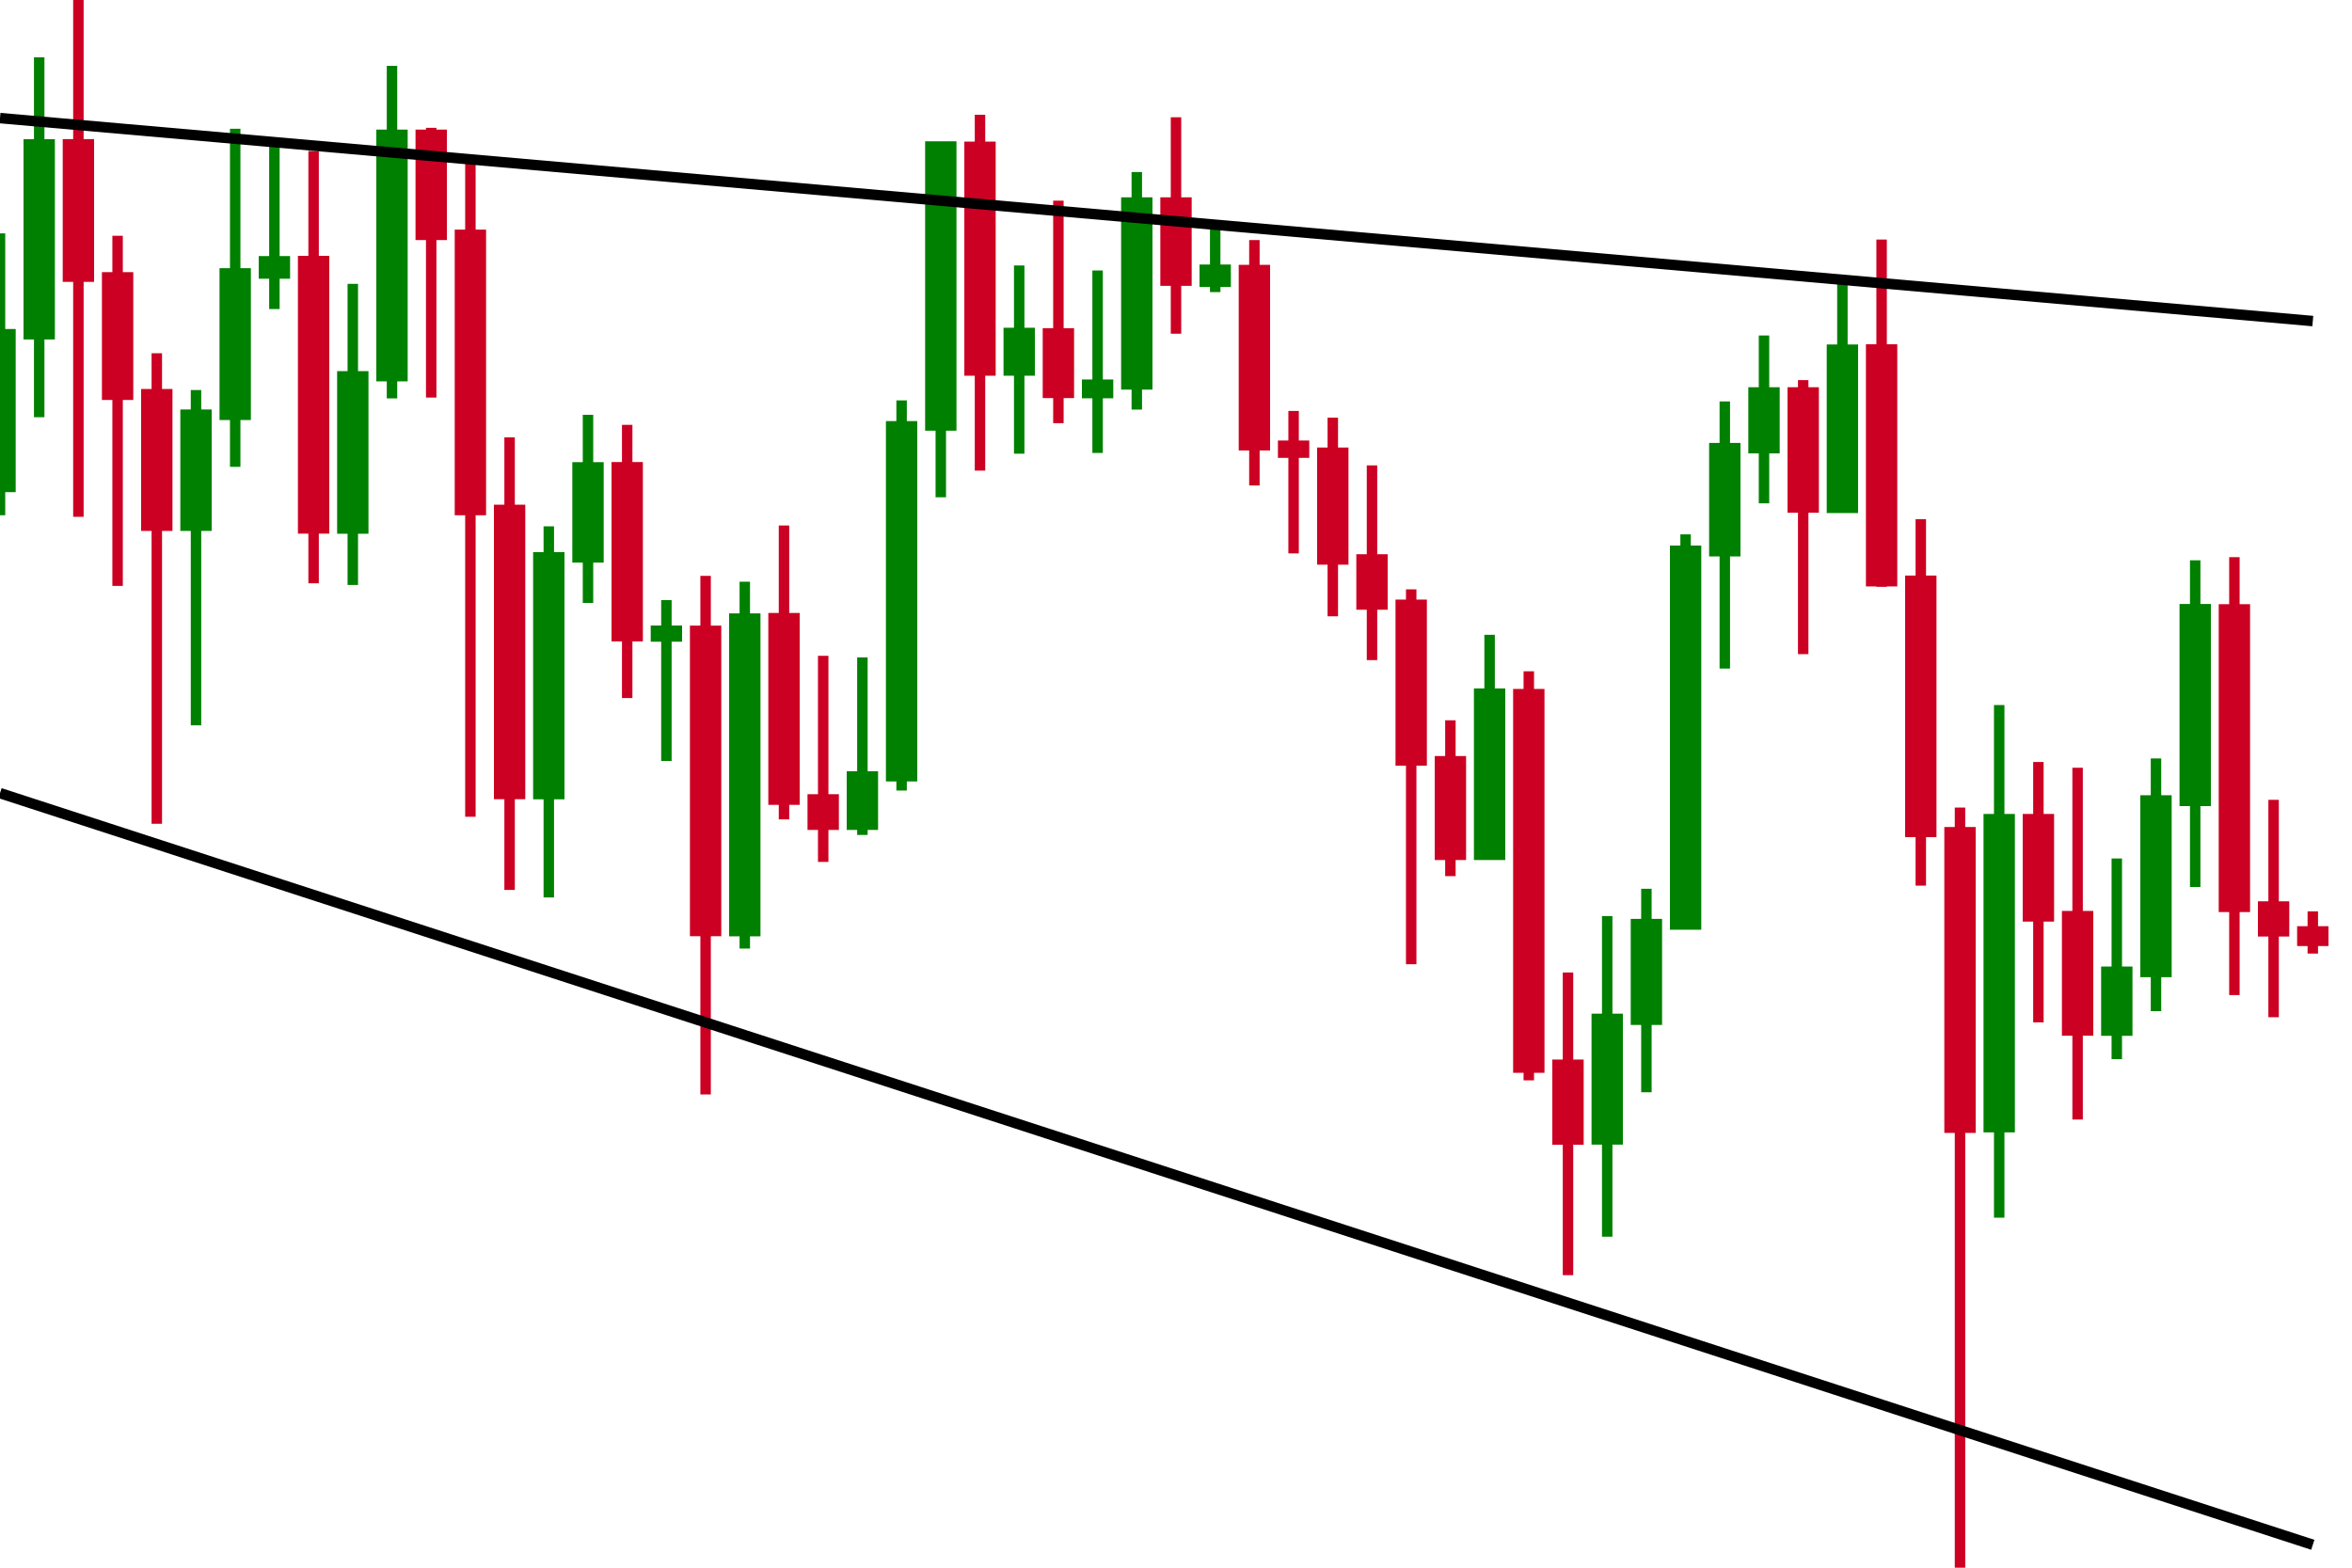
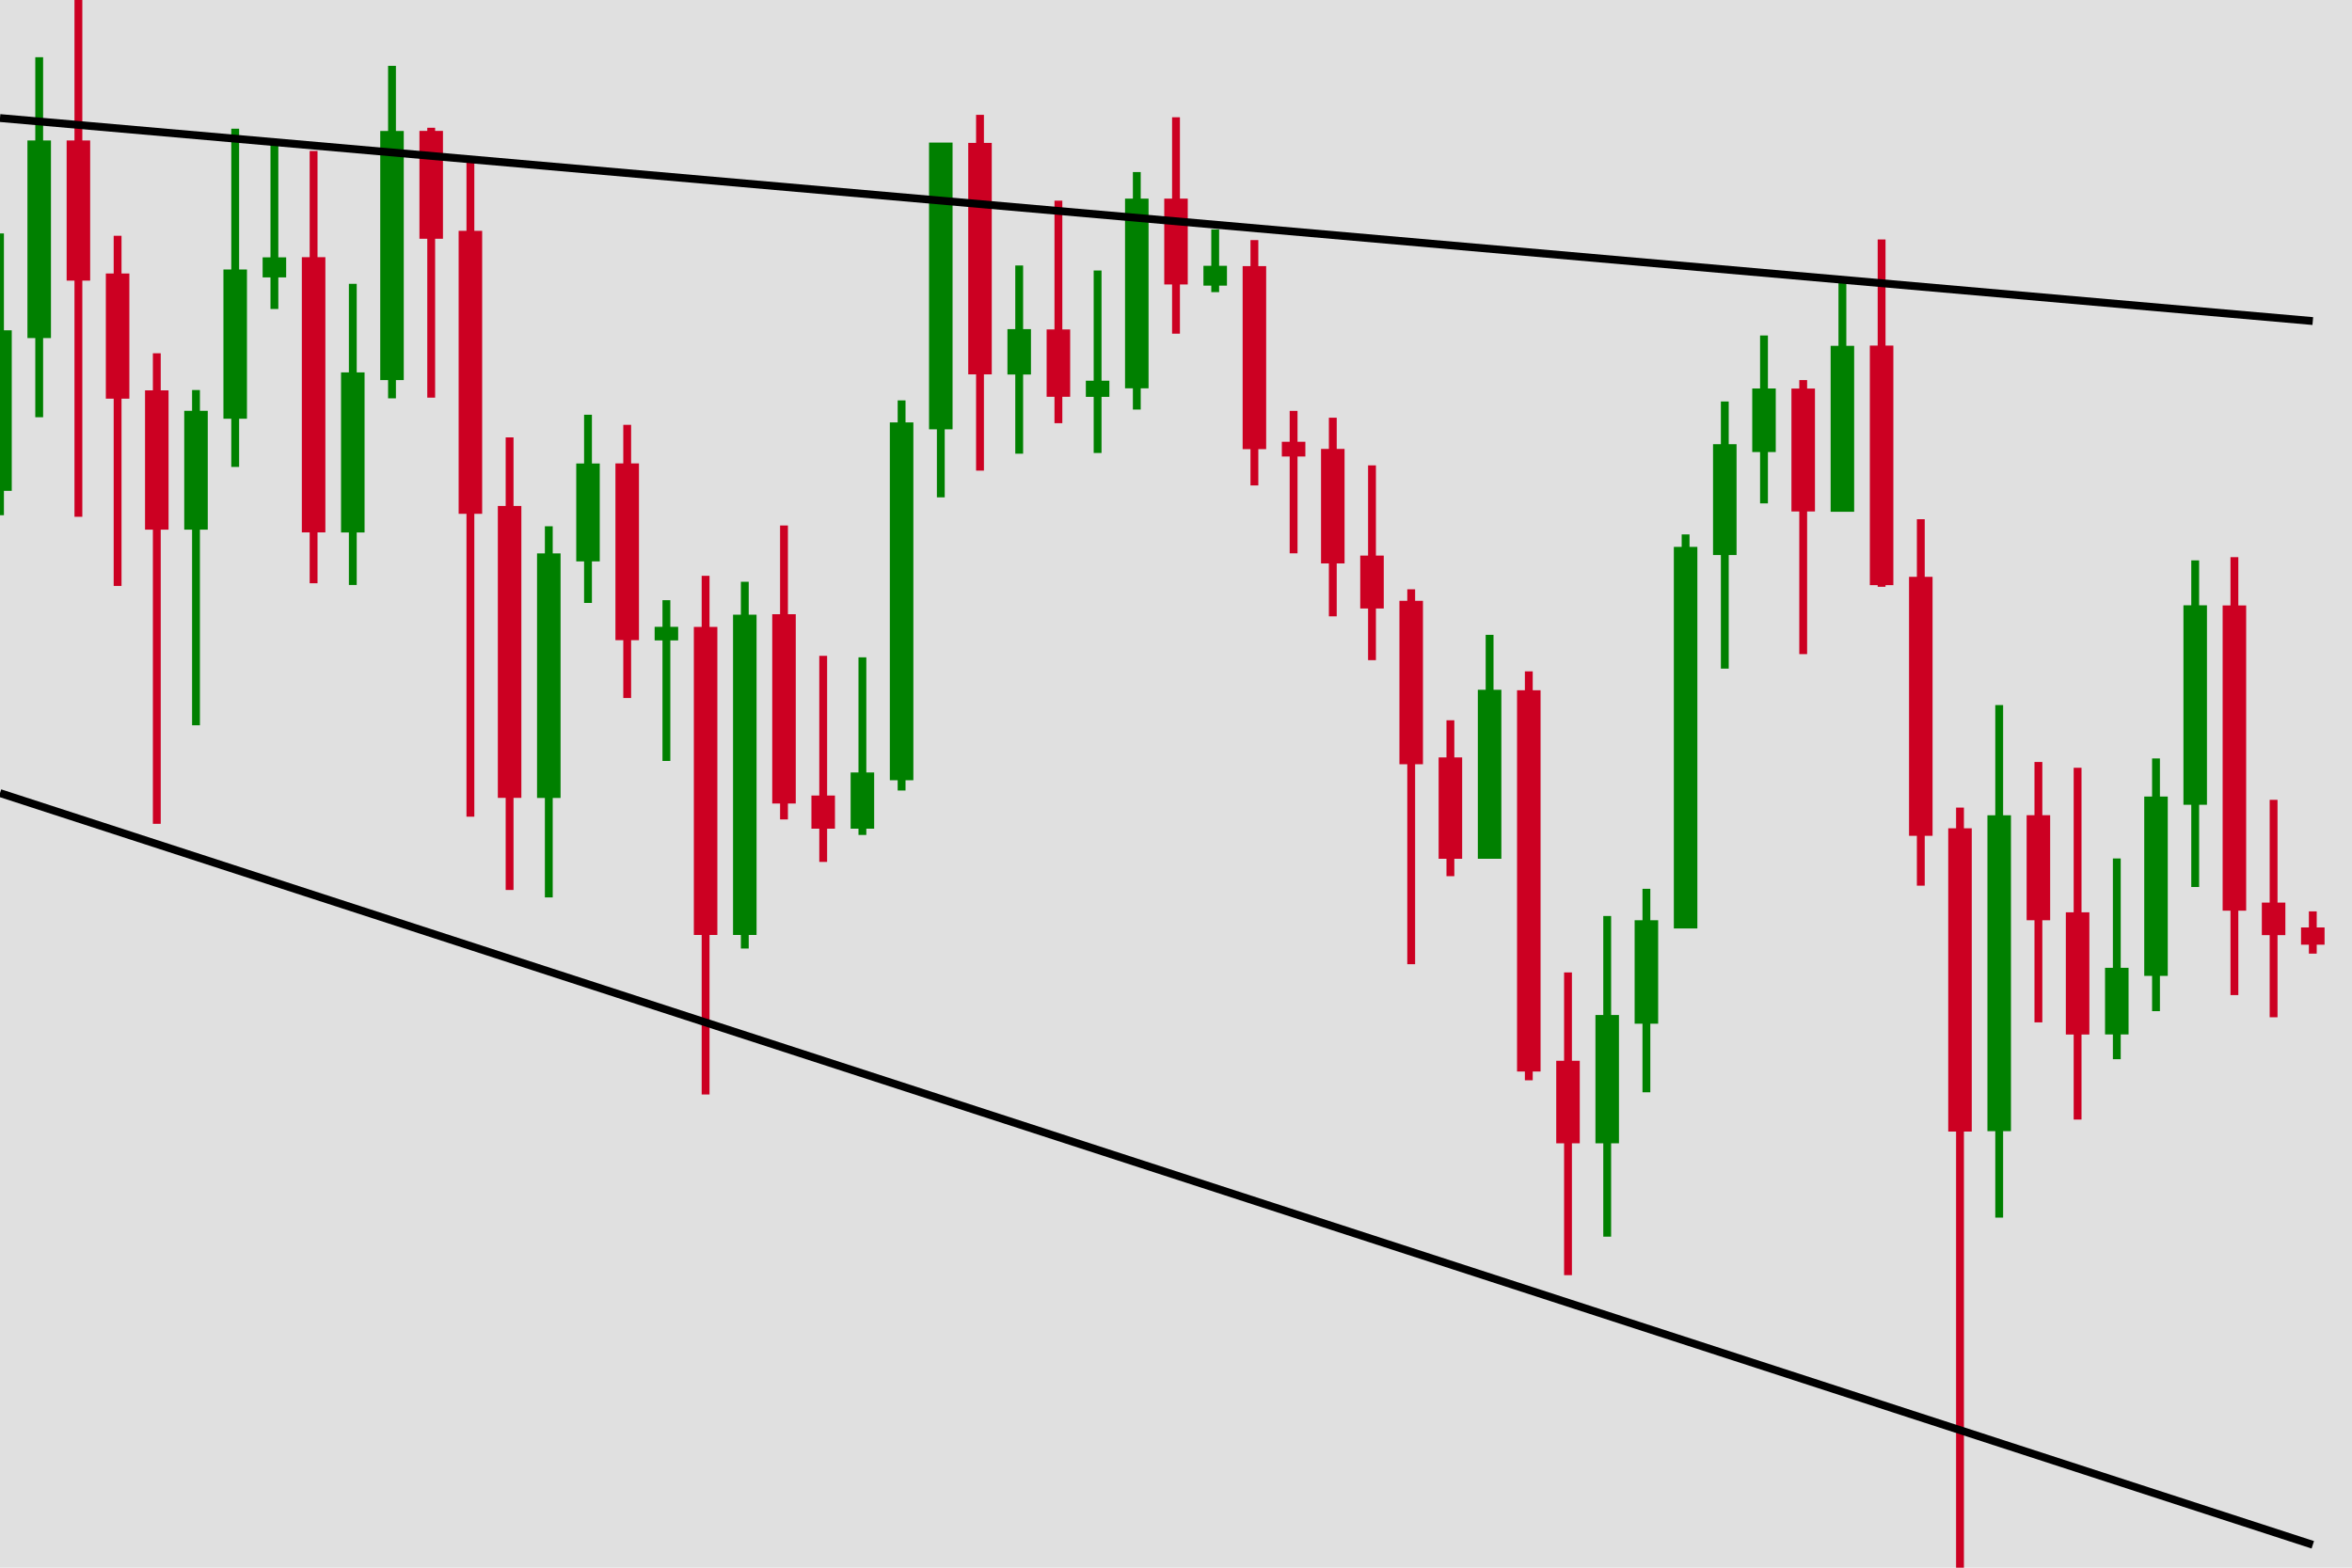
- <svg xmlns="http://www.w3.org/2000/svg" baseProfile="full" height="150" version="1.1" width="225">
+ <svg xmlns="http://www.w3.org/2000/svg" baseProfile="full" height="200" version="1.1" width="300">
  <defs />
-   <rect fill="green" height="14.61" stroke="green" width="2" x="-1.0" y="31.98" />
-   <line stroke="green" x1="0.0" x2="0.0" y1="22.33" y2="49.3" />
-   <rect fill="green" height="18.16" stroke="green" width="2" x="2.75" y="13.82" />
-   <line stroke="green" x1="3.75" x2="3.75" y1="5.48" y2="39.92" />
-   <rect fill="#cc0022" height="12.66" stroke="#cc0022" width="2" x="6.5" y="13.81" />
-   <line stroke="#cc0022" x1="7.5" x2="7.5" y1="0.0" y2="49.45" />
-   <rect fill="#cc0022" height="11.23" stroke="#cc0022" width="2" x="10.25" y="26.54" />
-   <line stroke="#cc0022" x1="11.25" x2="11.25" y1="22.56" y2="56.06" />
-   <rect fill="#cc0022" height="12.58" stroke="#cc0022" width="2" x="14.0" y="37.72" />
-   <line stroke="#cc0022" x1="15.0" x2="15.0" y1="33.8" y2="78.82" />
-   <rect fill="green" height="10.62" stroke="green" width="2" x="17.75" y="39.68" />
-   <line stroke="green" x1="18.75" x2="18.75" y1="37.32" y2="69.4" />
-   <rect fill="green" height="13.53" stroke="green" width="2" x="21.5" y="26.16" />
-   <line stroke="green" x1="22.5" x2="22.5" y1="12.32" y2="44.67" />
-   <rect fill="green" height="1.17" stroke="green" width="2" x="25.25" y="25.0" />
-   <line stroke="green" x1="26.25" x2="26.25" y1="13.42" y2="29.57" />
-   <rect fill="#cc0022" height="25.58" stroke="#cc0022" width="2" x="29.0" y="24.98" />
-   <line stroke="#cc0022" x1="30.0" x2="30.0" y1="14.45" y2="55.81" />
-   <rect fill="green" height="14.56" stroke="green" width="2" x="32.75" y="36.01" />
-   <line stroke="green" x1="33.75" x2="33.75" y1="27.16" y2="55.97" />
-   <rect fill="green" height="23.09" stroke="green" width="2" x="36.5" y="12.9" />
-   <line stroke="green" x1="37.5" x2="37.5" y1="6.3" y2="38.12" />
-   <rect fill="#cc0022" height="9.57" stroke="#cc0022" width="2" x="40.25" y="12.9" />
-   <line stroke="#cc0022" x1="41.25" x2="41.25" y1="12.23" y2="38.04" />
-   <rect fill="#cc0022" height="26.33" stroke="#cc0022" width="2" x="44.0" y="22.47" />
-   <line stroke="#cc0022" x1="45.0" x2="45.0" y1="15.39" y2="78.15" />
-   <rect fill="#cc0022" height="27.18" stroke="#cc0022" width="2" x="47.75" y="48.79" />
-   <line stroke="#cc0022" x1="48.75" x2="48.75" y1="41.85" y2="85.15" />
-   <rect fill="green" height="22.65" stroke="green" width="2" x="51.5" y="53.33" />
-   <line stroke="green" x1="52.5" x2="52.5" y1="50.36" y2="85.87" />
-   <rect fill="green" height="8.61" stroke="green" width="2" x="55.25" y="44.72" />
-   <line stroke="green" x1="56.25" x2="56.25" y1="39.69" y2="57.69" />
-   <rect fill="#cc0022" height="16.16" stroke="#cc0022" width="2" x="59.0" y="44.71" />
-   <line stroke="#cc0022" x1="60.0" x2="60.0" y1="40.65" y2="66.79" />
-   <rect fill="green" height="0.55" stroke="green" width="2" x="62.75" y="60.35" />
-   <line stroke="green" x1="63.75" x2="63.75" y1="57.42" y2="72.81" />
-   <rect fill="#cc0022" height="28.72" stroke="#cc0022" width="2" x="66.5" y="60.36" />
-   <line stroke="#cc0022" x1="67.5" x2="67.5" y1="55.1" y2="104.72" />
-   <rect fill="green" height="29.9" stroke="green" width="2" x="70.25" y="59.19" />
-   <line stroke="green" x1="71.25" x2="71.25" y1="55.66" y2="90.76" />
-   <rect fill="#cc0022" height="17.36" stroke="#cc0022" width="2" x="74.0" y="59.15" />
-   <line stroke="#cc0022" x1="75.0" x2="75.0" y1="50.28" y2="78.4" />
-   <rect fill="#cc0022" height="2.42" stroke="#cc0022" width="2" x="77.75" y="76.49" />
-   <line stroke="#cc0022" x1="78.75" x2="78.75" y1="62.75" y2="82.47" />
-   <rect fill="green" height="4.62" stroke="green" width="2" x="81.5" y="74.29" />
-   <line stroke="green" x1="82.5" x2="82.5" y1="62.9" y2="79.89" />
-   <rect fill="green" height="33.48" stroke="green" width="2" x="85.25" y="40.79" />
-   <line stroke="green" x1="86.25" x2="86.25" y1="38.31" y2="75.64" />
-   <rect fill="green" height="26.69" stroke="green" width="2" x="89.0" y="14.02" />
-   <line stroke="green" x1="90.0" x2="90.0" y1="13.8" y2="47.58" />
-   <rect fill="#cc0022" height="21.4" stroke="#cc0022" width="2" x="92.75" y="14.05" />
-   <line stroke="#cc0022" x1="93.75" x2="93.75" y1="10.98" y2="45.03" />
-   <rect fill="green" height="3.59" stroke="green" width="2" x="96.5" y="31.86" />
-   <line stroke="green" x1="97.5" x2="97.5" y1="25.4" y2="43.41" />
-   <rect fill="#cc0022" height="5.69" stroke="#cc0022" width="2" x="100.25" y="31.9" />
-   <line stroke="#cc0022" x1="101.25" x2="101.25" y1="19.2" y2="40.49" />
-   <rect fill="green" height="0.8" stroke="green" width="2" x="104.0" y="36.81" />
-   <line stroke="green" x1="105.0" x2="105.0" y1="25.88" y2="43.34" />
-   <rect fill="green" height="17.4" stroke="green" width="2" x="107.75" y="19.38" />
-   <line stroke="green" x1="108.75" x2="108.75" y1="16.46" y2="39.19" />
-   <rect fill="#cc0022" height="7.47" stroke="#cc0022" width="2" x="111.5" y="19.38" />
-   <line stroke="#cc0022" x1="112.5" x2="112.5" y1="11.22" y2="31.93" />
-   <rect fill="green" height="1.15" stroke="green" width="2" x="115.25" y="25.81" />
-   <line stroke="green" x1="116.25" x2="116.25" y1="21.95" y2="27.95" />
-   <rect fill="#cc0022" height="16.76" stroke="#cc0022" width="2" x="119.0" y="25.84" />
-   <line stroke="#cc0022" x1="120.0" x2="120.0" y1="22.97" y2="46.45" />
-   <rect fill="#cc0022" height="0.66" stroke="#cc0022" width="2" x="122.75" y="42.65" />
-   <line stroke="#cc0022" x1="123.75" x2="123.75" y1="39.32" y2="52.95" />
-   <rect fill="#cc0022" height="10.21" stroke="#cc0022" width="2" x="126.5" y="43.32" />
-   <line stroke="#cc0022" x1="127.5" x2="127.5" y1="39.96" y2="58.97" />
-   <rect fill="#cc0022" height="4.31" stroke="#cc0022" width="2" x="130.25" y="53.53" />
-   <line stroke="#cc0022" x1="131.25" x2="131.25" y1="44.53" y2="63.16" />
-   <rect fill="#cc0022" height="14.89" stroke="#cc0022" width="2" x="134.0" y="57.87" />
-   <line stroke="#cc0022" x1="135.0" x2="135.0" y1="56.39" y2="92.26" />
-   <rect fill="#cc0022" height="8.95" stroke="#cc0022" width="2" x="137.75" y="72.84" />
-   <line stroke="#cc0022" x1="138.75" x2="138.75" y1="68.92" y2="83.83" />
-   <rect fill="green" height="15.42" stroke="green" width="2" x="141.5" y="66.37" />
-   <line stroke="green" x1="142.5" x2="142.5" y1="60.74" y2="81.91" />
-   <rect fill="#cc0022" height="35.73" stroke="#cc0022" width="2" x="145.25" y="66.42" />
-   <line stroke="#cc0022" x1="146.25" x2="146.25" y1="64.23" y2="103.37" />
-   <rect fill="#cc0022" height="7.15" stroke="#cc0022" width="2" x="149.0" y="101.88" />
-   <line stroke="#cc0022" x1="150.0" x2="150.0" y1="93.05" y2="122.01" />
-   <rect fill="green" height="11.53" stroke="green" width="2" x="152.75" y="97.49" />
-   <line stroke="green" x1="153.75" x2="153.75" y1="87.65" y2="118.33" />
-   <rect fill="green" height="9.15" stroke="green" width="2" x="156.5" y="88.42" />
-   <line stroke="green" x1="157.5" x2="157.5" y1="85.04" y2="104.51" />
-   <rect fill="green" height="35.76" stroke="green" width="2" x="160.25" y="52.7" />
-   <line stroke="green" x1="161.25" x2="161.25" y1="51.13" y2="88.46" />
-   <rect fill="green" height="9.86" stroke="green" width="2" x="164.0" y="42.88" />
-   <line stroke="green" x1="165.0" x2="165.0" y1="38.41" y2="63.97" />
-   <rect fill="green" height="5.33" stroke="green" width="2" x="167.75" y="37.55" />
-   <line stroke="green" x1="168.75" x2="168.75" y1="32.1" y2="48.16" />
-   <rect fill="#cc0022" height="11.01" stroke="#cc0022" width="2" x="171.5" y="37.55" />
-   <line stroke="#cc0022" x1="172.5" x2="172.5" y1="36.37" y2="62.59" />
-   <rect fill="green" height="15.13" stroke="green" width="2" x="175.25" y="33.46" />
-   <line stroke="green" x1="176.25" x2="176.25" y1="26.5" y2="48.76" />
-   <rect fill="#cc0022" height="22.17" stroke="#cc0022" width="2" x="179.0" y="33.44" />
-   <line stroke="#cc0022" x1="180.0" x2="180.0" y1="22.92" y2="56.14" />
-   <rect fill="#cc0022" height="24.03" stroke="#cc0022" width="2" x="182.75" y="55.57" />
-   <line stroke="#cc0022" x1="183.75" x2="183.75" y1="49.68" y2="84.74" />
-   <rect fill="#cc0022" height="28.27" stroke="#cc0022" width="2" x="186.5" y="79.63" />
-   <line stroke="#cc0022" x1="187.5" x2="187.5" y1="77.27" y2="150.0" />
-   <rect fill="green" height="29.47" stroke="green" width="2" x="190.25" y="78.38" />
-   <line stroke="green" x1="191.25" x2="191.25" y1="67.46" y2="116.51" />
-   <rect fill="#cc0022" height="9.3" stroke="#cc0022" width="2" x="194.0" y="78.38" />
-   <line stroke="#cc0022" x1="195.0" x2="195.0" y1="72.91" y2="97.82" />
-   <rect fill="#cc0022" height="10.94" stroke="#cc0022" width="2" x="197.75" y="87.66" />
-   <line stroke="#cc0022" x1="198.75" x2="198.75" y1="73.46" y2="107.12" />
-   <rect fill="green" height="5.63" stroke="green" width="2" x="201.5" y="92.98" />
-   <line stroke="green" x1="202.5" x2="202.5" y1="82.14" y2="101.34" />
-   <rect fill="green" height="16.41" stroke="green" width="2" x="205.25" y="76.59" />
-   <line stroke="green" x1="206.25" x2="206.25" y1="72.57" y2="96.75" />
-   <rect fill="green" height="18.34" stroke="green" width="2" x="209.0" y="58.29" />
-   <line stroke="green" x1="210.0" x2="210.0" y1="53.61" y2="84.87" />
-   <rect fill="#cc0022" height="28.46" stroke="#cc0022" width="2" x="212.75" y="58.31" />
-   <line stroke="#cc0022" x1="213.75" x2="213.75" y1="53.31" y2="95.21" />
-   <rect fill="#cc0022" height="2.37" stroke="#cc0022" width="2" x="216.5" y="86.74" />
-   <line stroke="#cc0022" x1="217.5" x2="217.5" y1="76.53" y2="97.33" />
-   <rect fill="#cc0022" height="0.9" stroke="#cc0022" width="2" x="220.25" y="89.12" />
-   <line stroke="#cc0022" x1="221.25" x2="221.25" y1="87.2" y2="91.24" />
-   <line stroke="black" stroke-width="1" x1="0.0" x2="221.25" y1="75.89" y2="147.81" />
-   <line stroke="black" stroke-width="1" x1="0.0" x2="221.25" y1="11.3" y2="30.72" />
+   <rect width="100%" height="100%" fill="#e0e0e0" />
+   <rect fill="green" height="19.48" stroke="green" width="2" x="-1.0" y="42.64" />
+   <line stroke="green" x1="0.0" x2="0.0" y1="29.78" y2="65.73" />
+   <rect fill="green" height="24.21" stroke="green" width="2" x="4.0" y="18.42" />
+   <line stroke="green" x1="5.0" x2="5.0" y1="7.3" y2="53.23" />
+   <rect fill="#cc0022" height="16.88" stroke="#cc0022" width="2" x="9.0" y="18.42" />
+   <line stroke="#cc0022" x1="10.0" x2="10.0" y1="0.0" y2="65.93" />
+   <rect fill="#cc0022" height="14.97" stroke="#cc0022" width="2" x="14.0" y="35.39" />
+   <line stroke="#cc0022" x1="15.0" x2="15.0" y1="30.08" y2="74.75" />
+   <rect fill="#cc0022" height="16.77" stroke="#cc0022" width="2" x="19.0" y="50.3" />
+   <line stroke="#cc0022" x1="20.0" x2="20.0" y1="45.07" y2="105.1" />
+   <rect fill="green" height="14.16" stroke="green" width="2" x="24.0" y="52.91" />
+   <line stroke="green" x1="25.0" x2="25.0" y1="49.76" y2="92.53" />
+   <rect fill="green" height="18.04" stroke="green" width="2" x="29.0" y="34.88" />
+   <line stroke="green" x1="30.0" x2="30.0" y1="16.42" y2="59.57" />
+   <rect fill="green" height="1.56" stroke="green" width="2" x="34.0" y="33.33" />
+   <line stroke="green" x1="35.0" x2="35.0" y1="17.9" y2="39.42" />
+   <rect fill="#cc0022" height="34.11" stroke="#cc0022" width="2" x="39.0" y="33.31" />
+   <line stroke="#cc0022" x1="40.0" x2="40.0" y1="19.26" y2="74.41" />
+   <rect fill="green" height="19.42" stroke="green" width="2" x="44.0" y="48.01" />
+   <line stroke="green" x1="45.0" x2="45.0" y1="36.21" y2="74.63" />
+   <rect fill="green" height="30.78" stroke="green" width="2" x="49.0" y="17.21" />
+   <line stroke="green" x1="50.0" x2="50.0" y1="8.4" y2="50.82" />
+   <rect fill="#cc0022" height="12.76" stroke="#cc0022" width="2" x="54.0" y="17.2" />
+   <line stroke="#cc0022" x1="55.0" x2="55.0" y1="16.3" y2="50.73" />
+   <rect fill="#cc0022" height="35.1" stroke="#cc0022" width="2" x="59.0" y="29.95" />
+   <line stroke="#cc0022" x1="60.0" x2="60.0" y1="20.52" y2="104.19" />
+   <rect fill="#cc0022" height="36.24" stroke="#cc0022" width="2" x="64.0" y="65.05" />
+   <line stroke="#cc0022" x1="65.0" x2="65.0" y1="55.8" y2="113.54" />
+   <rect fill="green" height="30.2" stroke="green" width="2" x="69.0" y="71.1" />
+   <line stroke="green" x1="70.0" x2="70.0" y1="67.14" y2="114.49" />
+   <rect fill="green" height="11.49" stroke="green" width="2" x="74.0" y="59.63" />
+   <line stroke="green" x1="75.0" x2="75.0" y1="52.91" y2="76.92" />
+   <rect fill="#cc0022" height="21.55" stroke="#cc0022" width="2" x="79.0" y="59.62" />
+   <line stroke="#cc0022" x1="80.0" x2="80.0" y1="54.2" y2="89.05" />
+   <rect fill="green" height="0.73" stroke="green" width="2" x="84.0" y="80.47" />
+   <line stroke="green" x1="85.0" x2="85.0" y1="76.57" y2="97.08" />
+   <rect fill="#cc0022" height="38.3" stroke="#cc0022" width="2" x="89.0" y="80.48" />
+   <line stroke="#cc0022" x1="90.0" x2="90.0" y1="73.46" y2="139.63" />
+   <rect fill="green" height="39.86" stroke="green" width="2" x="94.0" y="78.92" />
+   <line stroke="green" x1="95.0" x2="95.0" y1="74.22" y2="121.01" />
+   <rect fill="#cc0022" height="23.15" stroke="#cc0022" width="2" x="99.0" y="78.86" />
+   <line stroke="#cc0022" x1="100.0" x2="100.0" y1="67.04" y2="104.54" />
+   <rect fill="#cc0022" height="3.23" stroke="#cc0022" width="2" x="104.0" y="101.99" />
+   <line stroke="#cc0022" x1="105.0" x2="105.0" y1="83.67" y2="109.96" />
+   <rect fill="green" height="6.17" stroke="green" width="2" x="109.0" y="99.05" />
+   <line stroke="green" x1="110.0" x2="110.0" y1="83.86" y2="106.52" />
+   <rect fill="green" height="44.65" stroke="green" width="2" x="114.0" y="54.39" />
+   <line stroke="green" x1="115.0" x2="115.0" y1="51.08" y2="100.85" />
+   <rect fill="green" height="35.58" stroke="green" width="2" x="119.0" y="18.69" />
+   <line stroke="green" x1="120.0" x2="120.0" y1="18.41" y2="63.45" />
+   <rect fill="#cc0022" height="28.53" stroke="#cc0022" width="2" x="124.0" y="18.73" />
+   <line stroke="#cc0022" x1="125.0" x2="125.0" y1="14.65" y2="60.04" />
+   <rect fill="green" height="4.79" stroke="green" width="2" x="129.0" y="42.49" />
+   <line stroke="green" x1="130.0" x2="130.0" y1="33.87" y2="57.88" />
+   <rect fill="#cc0022" height="7.59" stroke="#cc0022" width="2" x="134.0" y="42.53" />
+   <line stroke="#cc0022" x1="135.0" x2="135.0" y1="25.6" y2="53.99" />
+   <rect fill="green" height="1.06" stroke="green" width="2" x="139.0" y="49.07" />
+   <line stroke="green" x1="140.0" x2="140.0" y1="34.51" y2="57.79" />
+   <rect fill="green" height="23.2" stroke="green" width="2" x="144.0" y="25.84" />
+   <line stroke="green" x1="145.0" x2="145.0" y1="21.95" y2="52.25" />
+   <rect fill="#cc0022" height="9.95" stroke="#cc0022" width="2" x="149.0" y="25.84" />
+   <line stroke="#cc0022" x1="150.0" x2="150.0" y1="14.96" y2="42.57" />
+   <rect fill="green" height="1.53" stroke="green" width="2" x="154.0" y="34.41" />
+   <line stroke="green" x1="155.0" x2="155.0" y1="29.27" y2="37.27" />
+   <rect fill="#cc0022" height="22.35" stroke="#cc0022" width="2" x="159.0" y="34.45" />
+   <line stroke="#cc0022" x1="160.0" x2="160.0" y1="30.63" y2="61.93" />
+   <rect fill="#cc0022" height="0.88" stroke="#cc0022" width="2" x="164.0" y="56.86" />
+   <line stroke="#cc0022" x1="165.0" x2="165.0" y1="52.42" y2="70.59" />
+   <rect fill="#cc0022" height="13.61" stroke="#cc0022" width="2" x="169.0" y="57.77" />
+   <line stroke="#cc0022" x1="170.0" x2="170.0" y1="53.29" y2="78.63" />
+   <rect fill="#cc0022" height="5.75" stroke="#cc0022" width="2" x="174.0" y="71.38" />
+   <line stroke="#cc0022" x1="175.0" x2="175.0" y1="59.37" y2="84.22" />
+   <rect fill="#cc0022" height="19.85" stroke="#cc0022" width="2" x="179.0" y="77.15" />
+   <line stroke="#cc0022" x1="180.0" x2="180.0" y1="75.18" y2="123.01" />
+   <rect fill="#cc0022" height="11.93" stroke="#cc0022" width="2" x="184.0" y="97.13" />
+   <line stroke="#cc0022" x1="185.0" x2="185.0" y1="91.89" y2="111.78" />
+   <rect fill="green" height="20.56" stroke="green" width="2" x="189.0" y="88.5" />
+   <line stroke="green" x1="190.0" x2="190.0" y1="80.99" y2="109.21" />
+   <rect fill="#cc0022" height="47.64" stroke="#cc0022" width="2" x="194.0" y="88.56" />
+   <line stroke="#cc0022" x1="195.0" x2="195.0" y1="85.65" y2="137.82" />
+   <rect fill="#cc0022" height="9.53" stroke="#cc0022" width="2" x="199.0" y="135.83" />
+   <line stroke="#cc0022" x1="200.0" x2="200.0" y1="124.06" y2="162.68" />
+   <rect fill="green" height="15.37" stroke="green" width="2" x="204.0" y="129.99" />
+   <line stroke="green" x1="205.0" x2="205.0" y1="116.86" y2="157.77" />
+   <rect fill="green" height="12.2" stroke="green" width="2" x="209.0" y="117.9" />
+   <line stroke="green" x1="210.0" x2="210.0" y1="113.39" y2="139.35" />
+   <rect fill="green" height="47.68" stroke="green" width="2" x="214.0" y="70.27" />
+   <line stroke="green" x1="215.0" x2="215.0" y1="68.18" y2="117.95" />
+   <rect fill="green" height="13.14" stroke="green" width="2" x="219.0" y="57.17" />
+   <line stroke="green" x1="220.0" x2="220.0" y1="51.22" y2="85.3" />
+   <rect fill="green" height="7.11" stroke="green" width="2" x="224.0" y="50.06" />
+   <line stroke="green" x1="225.0" x2="225.0" y1="42.8" y2="64.22" />
+   <rect fill="#cc0022" height="14.68" stroke="#cc0022" width="2" x="229.0" y="50.07" />
+   <line stroke="#cc0022" x1="230.0" x2="230.0" y1="48.49" y2="83.45" />
+   <rect fill="green" height="20.17" stroke="green" width="2" x="234.0" y="44.62" />
+   <line stroke="green" x1="235.0" x2="235.0" y1="35.34" y2="65.02" />
+   <rect fill="#cc0022" height="29.56" stroke="#cc0022" width="2" x="239.0" y="44.59" />
+   <line stroke="#cc0022" x1="240.0" x2="240.0" y1="30.55" y2="74.86" />
+   <rect fill="#cc0022" height="32.04" stroke="#cc0022" width="2" x="244.0" y="74.09" />
+   <line stroke="#cc0022" x1="245.0" x2="245.0" y1="66.24" y2="112.99" />
+   <rect fill="#cc0022" height="37.69" stroke="#cc0022" width="2" x="249.0" y="106.17" />
+   <line stroke="#cc0022" x1="250.0" x2="250.0" y1="103.03" y2="200.0" />
+   <rect fill="green" height="39.3" stroke="green" width="2" x="254.0" y="104.51" />
+   <line stroke="green" x1="255.0" x2="255.0" y1="89.95" y2="155.34" />
+   <rect fill="#cc0022" height="12.4" stroke="#cc0022" width="2" x="259.0" y="104.5" />
+   <line stroke="#cc0022" x1="260.0" x2="260.0" y1="97.21" y2="130.43" />
+   <rect fill="#cc0022" height="14.59" stroke="#cc0022" width="2" x="264.0" y="116.89" />
+   <line stroke="#cc0022" x1="265.0" x2="265.0" y1="97.95" y2="142.83" />
+   <rect fill="green" height="7.5" stroke="green" width="2" x="269.0" y="123.97" />
+   <line stroke="green" x1="270.0" x2="270.0" y1="109.52" y2="135.13" />
+   <rect fill="green" height="21.88" stroke="green" width="2" x="274.0" y="102.12" />
+   <line stroke="green" x1="275.0" x2="275.0" y1="96.76" y2="129.0" />
+   <rect fill="green" height="24.45" stroke="green" width="2" x="279.0" y="77.72" />
+   <line stroke="green" x1="280.0" x2="280.0" y1="71.49" y2="113.16" />
+   <rect fill="#cc0022" height="37.94" stroke="#cc0022" width="2" x="284.0" y="77.74" />
+   <line stroke="#cc0022" x1="285.0" x2="285.0" y1="71.08" y2="126.95" />
+   <rect fill="#cc0022" height="3.15" stroke="#cc0022" width="2" x="289.0" y="115.65" />
+   <line stroke="#cc0022" x1="290.0" x2="290.0" y1="102.04" y2="129.78" />
+   <rect fill="#cc0022" height="1.2" stroke="#cc0022" width="2" x="294.0" y="118.82" />
+   <line stroke="#cc0022" x1="295.0" x2="295.0" y1="116.27" y2="121.66" />
+   <line stroke="black" stroke-width="1" x1="0.0" x2="295.0" y1="101.18" y2="197.08" />
+   <line stroke="black" stroke-width="1" x1="0.0" x2="295.0" y1="15.06" y2="40.96" />
</svg>
